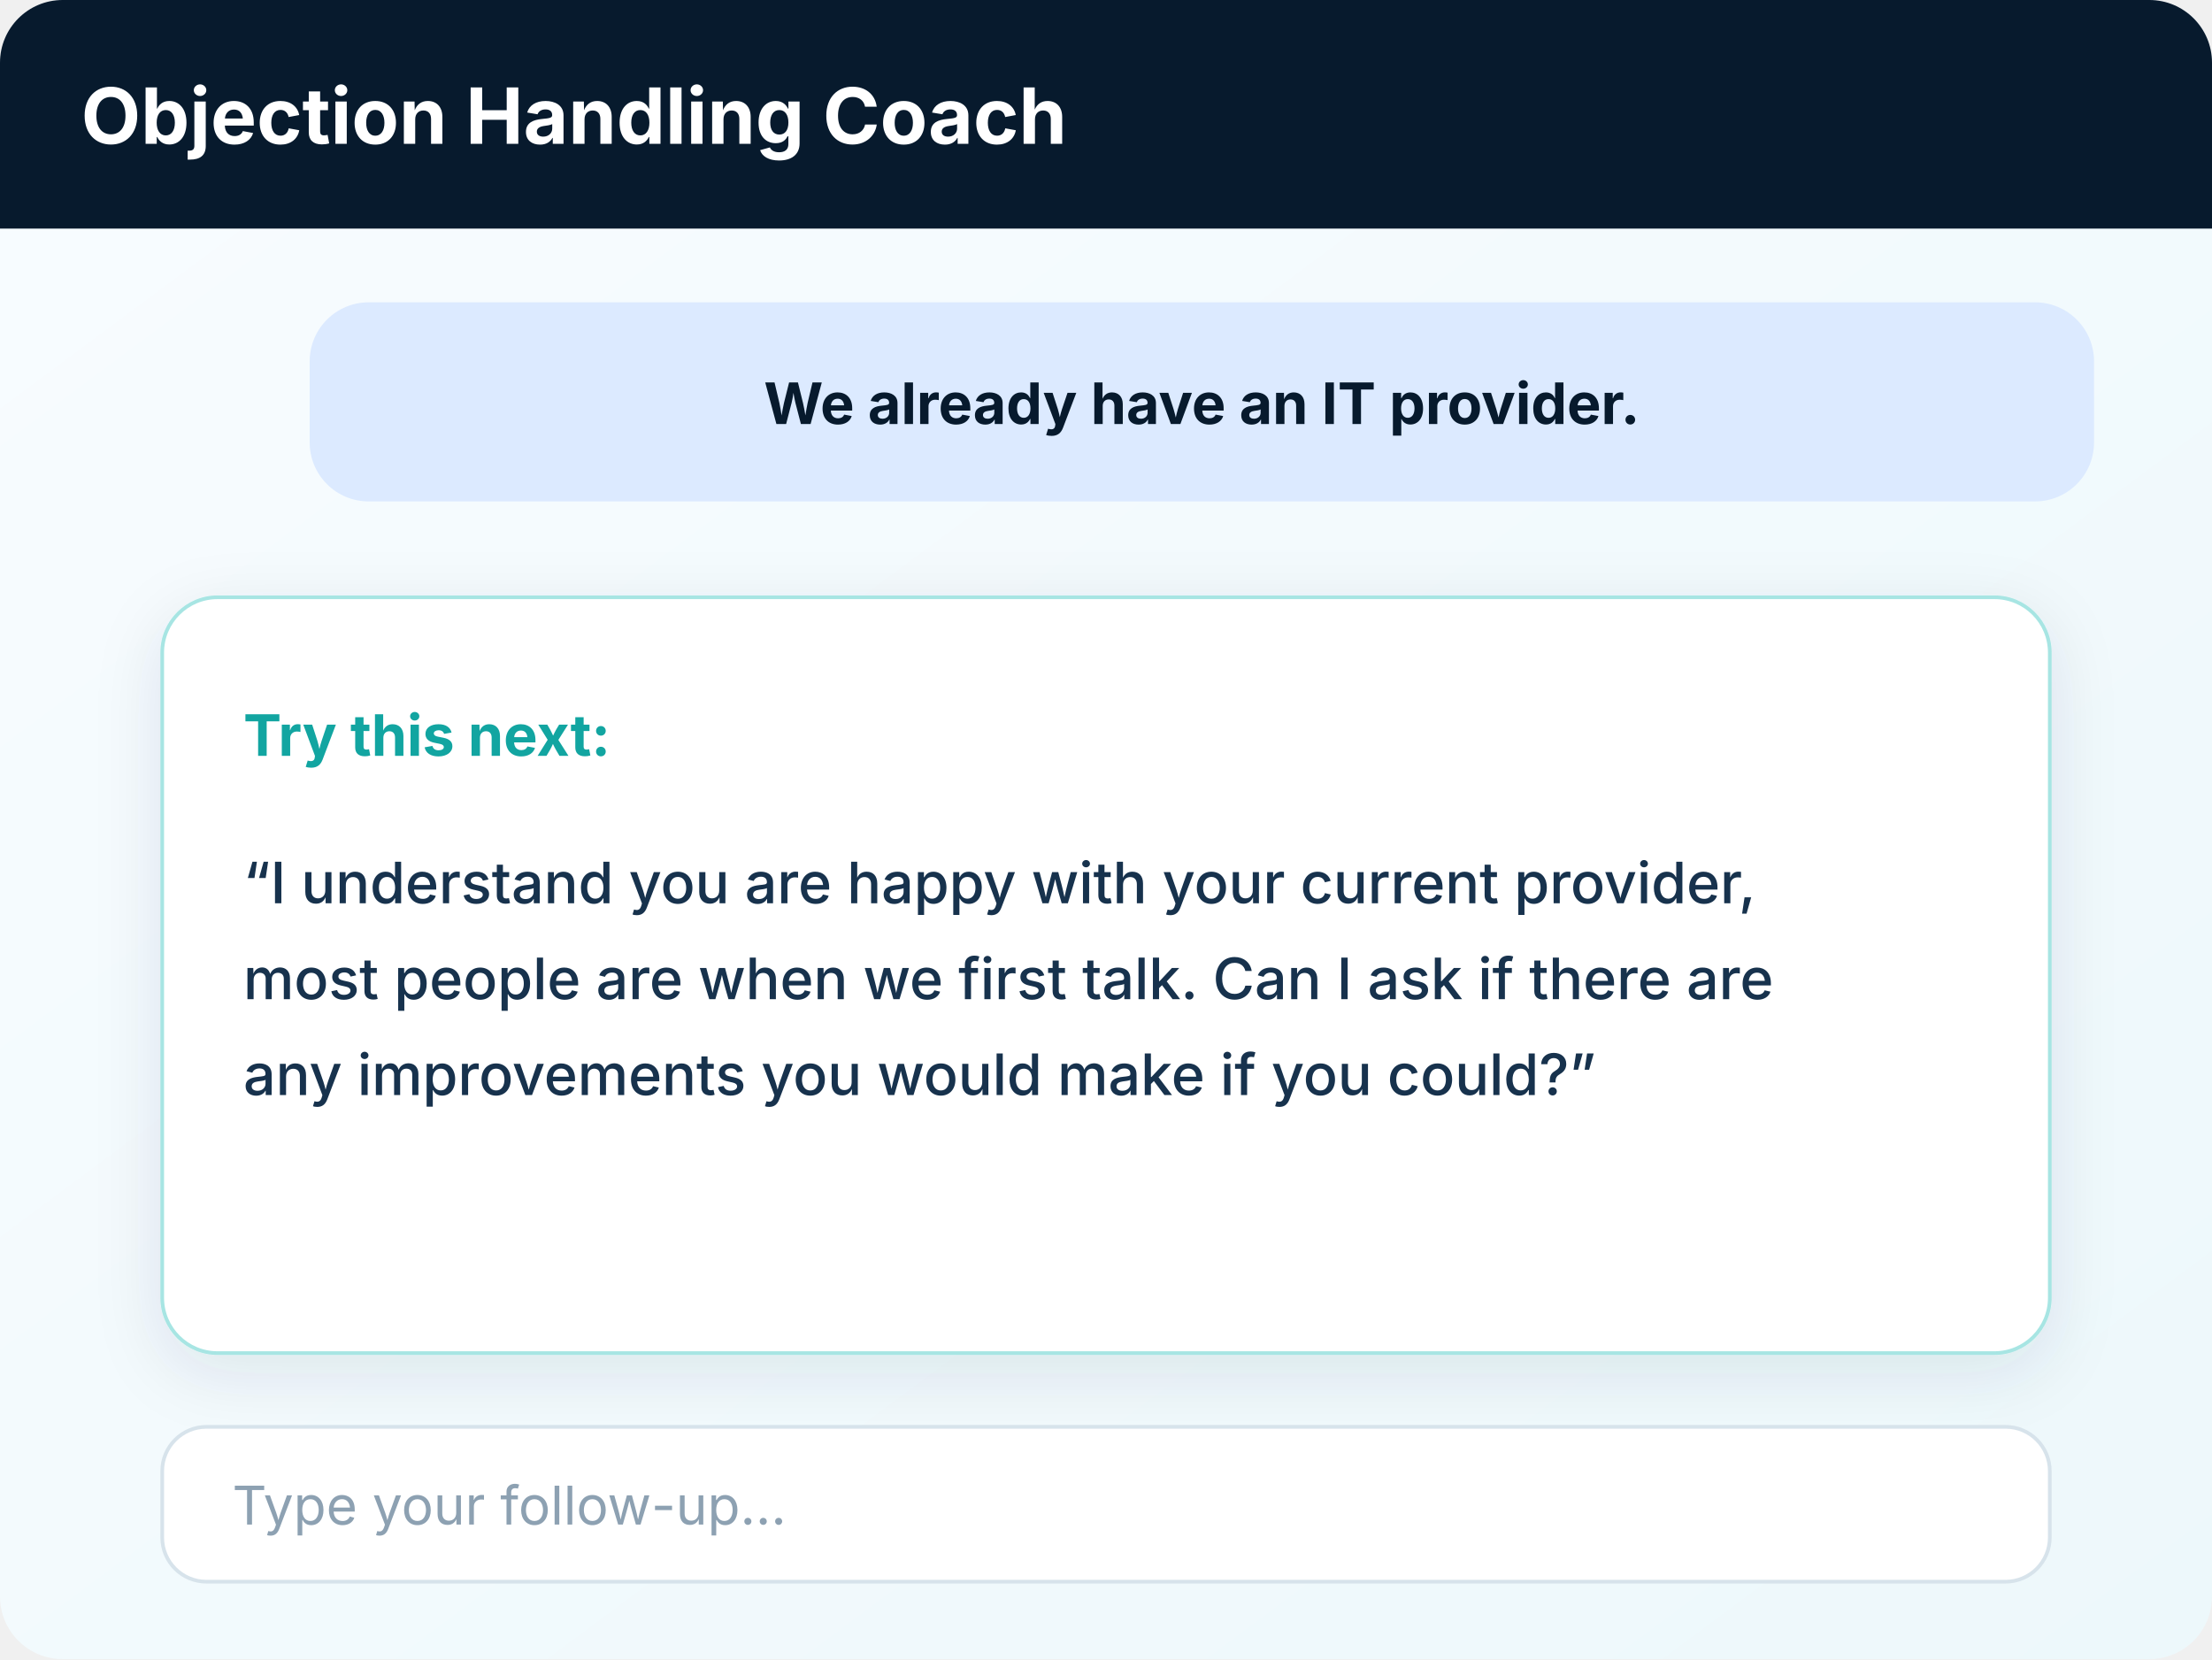
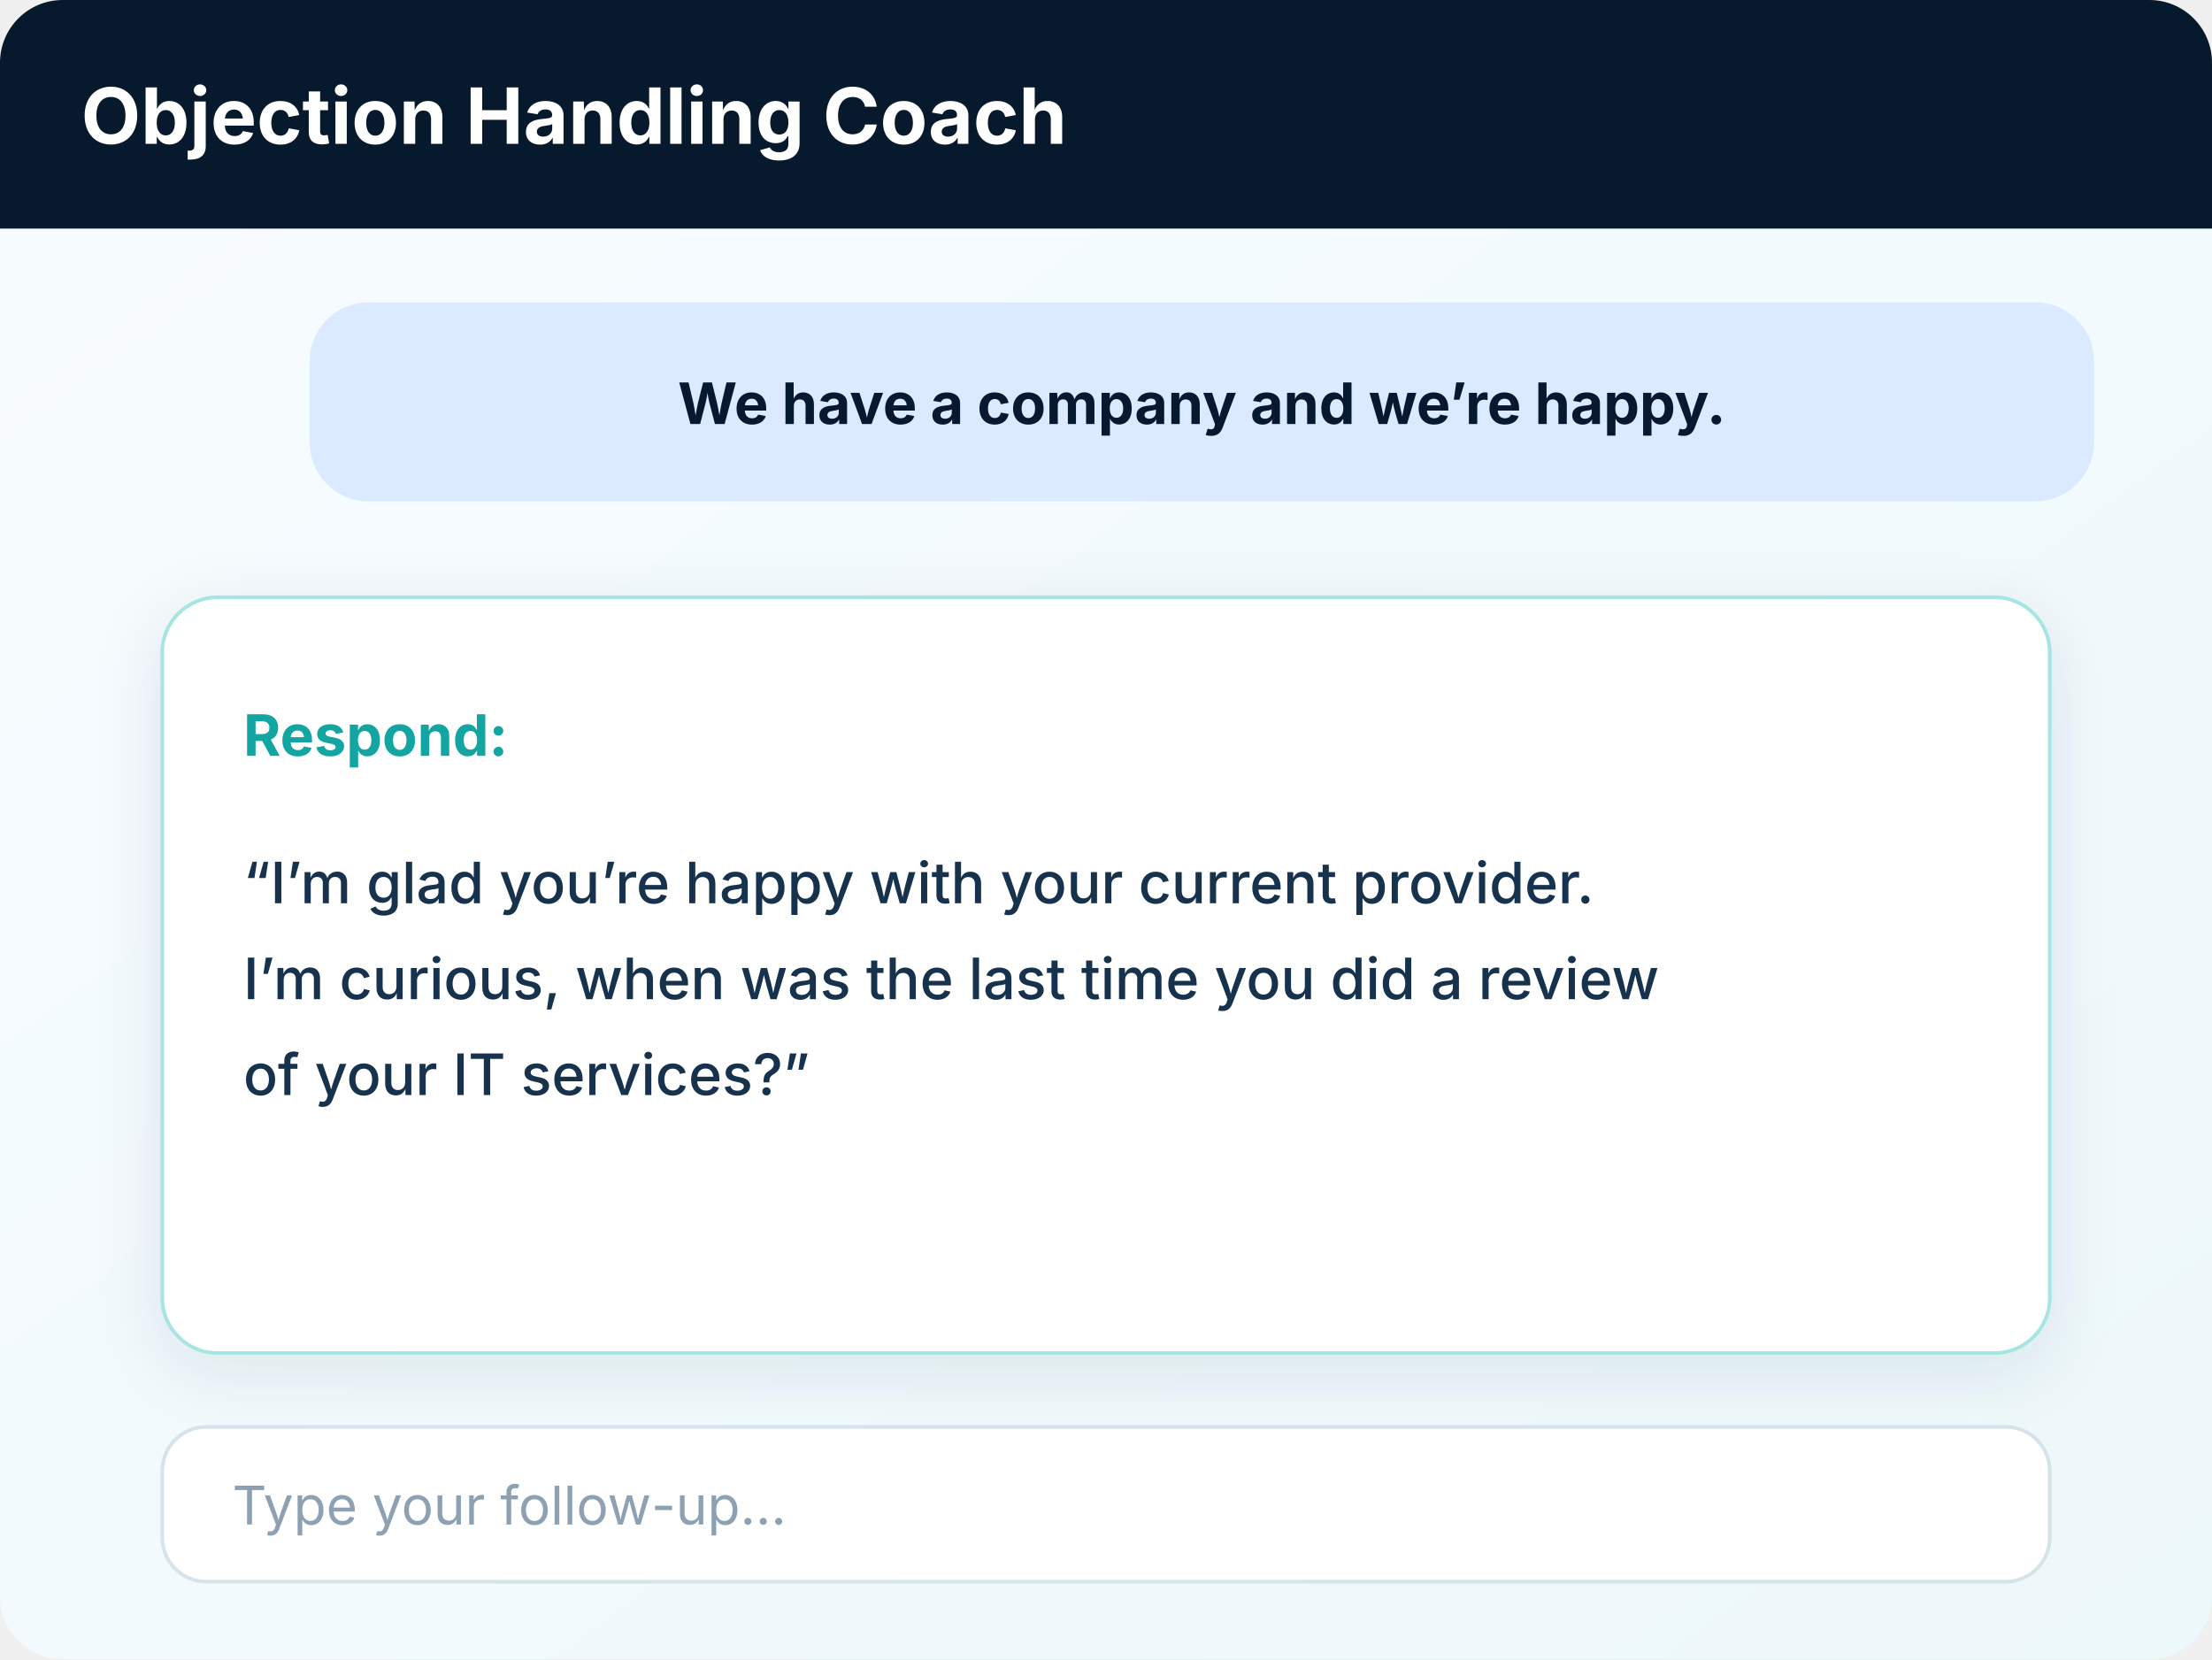
<svg xmlns="http://www.w3.org/2000/svg" viewBox="0 0 1200 900" role="img" aria-labelledby="title desc">
  <defs>
    <filter id="shadow" x="-20%" y="-20%" width="140%" height="140%">
      <feDropShadow dx="0" dy="10" stdDeviation="18" flood-color="#0b2d4a" flood-opacity="0.10" />
    </filter>
    <linearGradient id="bg" x1="0" y1="0" x2="1" y2="1">
      <stop offset="0" stop-color="#f8fcff" />
      <stop offset="1" stop-color="#edf8fb" />
    </linearGradient>
  </defs>
  <rect width="1200" height="900" rx="34" fill="url(#bg)" />
  <path d="M34 0h1132a34 34 0 0 1 34 34v90H0V34A34 34 0 0 1 34 0Z" fill="#071a2d" />
  <text x="44" y="78" fill="#ffffff" font-family="Inter, Arial, sans-serif" font-size="42" font-weight="700">Objection Handling Coach</text>
  <rect x="168" y="164" width="968" height="108" rx="32" fill="#dceaff" />
-   <text x="652" y="230" text-anchor="middle" fill="#071a2d" font-family="Inter, Arial, sans-serif" font-size="31" font-weight="700">We already have an IT provider.</text>
+   <text x="652" y="230" text-anchor="middle" fill="#071a2d" font-family="Inter, Arial, sans-serif" font-size="31" font-weight="700">We have a company and we’re happy.</text>
  <rect x="88" y="324" width="1024" height="410" rx="30" fill="#ffffff" stroke="#a7e5e3" stroke-width="2" filter="url(#shadow)" />
-   <text x="132" y="410" fill="#12a5a1" font-family="Inter, Arial, sans-serif" font-size="31" font-weight="700">Try this next:</text>
+   <text x="132" y="410" fill="#12a5a1" font-family="Inter, Arial, sans-serif" font-size="31" font-weight="700">Respond:</text>
  <text x="132" y="490" fill="#17324d" font-family="Inter, Arial, sans-serif" font-size="31" font-weight="500">
-     <tspan x="132" dy="0">“I understand you are happy with your current provider,</tspan>
-     <tspan x="132" dy="52">most people are when we first talk. Can I ask if there are</tspan>
-     <tspan x="132" dy="52">any improvements you would make if you could?”</tspan>
+     <tspan x="132" dy="0">“I’m glad you’re happy with your current provider.</tspan>
+     <tspan x="132" dy="52">I’m curious, when was the last time you did a review</tspan>
+     <tspan x="132" dy="52">of your IT services?”</tspan>
  </text>
  <rect x="88" y="774" width="1024" height="84" rx="24" fill="#ffffff" stroke="#d7e3eb" stroke-width="2" />
  <text x="126" y="827" fill="#8da1b2" font-family="Inter, Arial, sans-serif" font-size="29">Type your follow-up…</text>
</svg>
